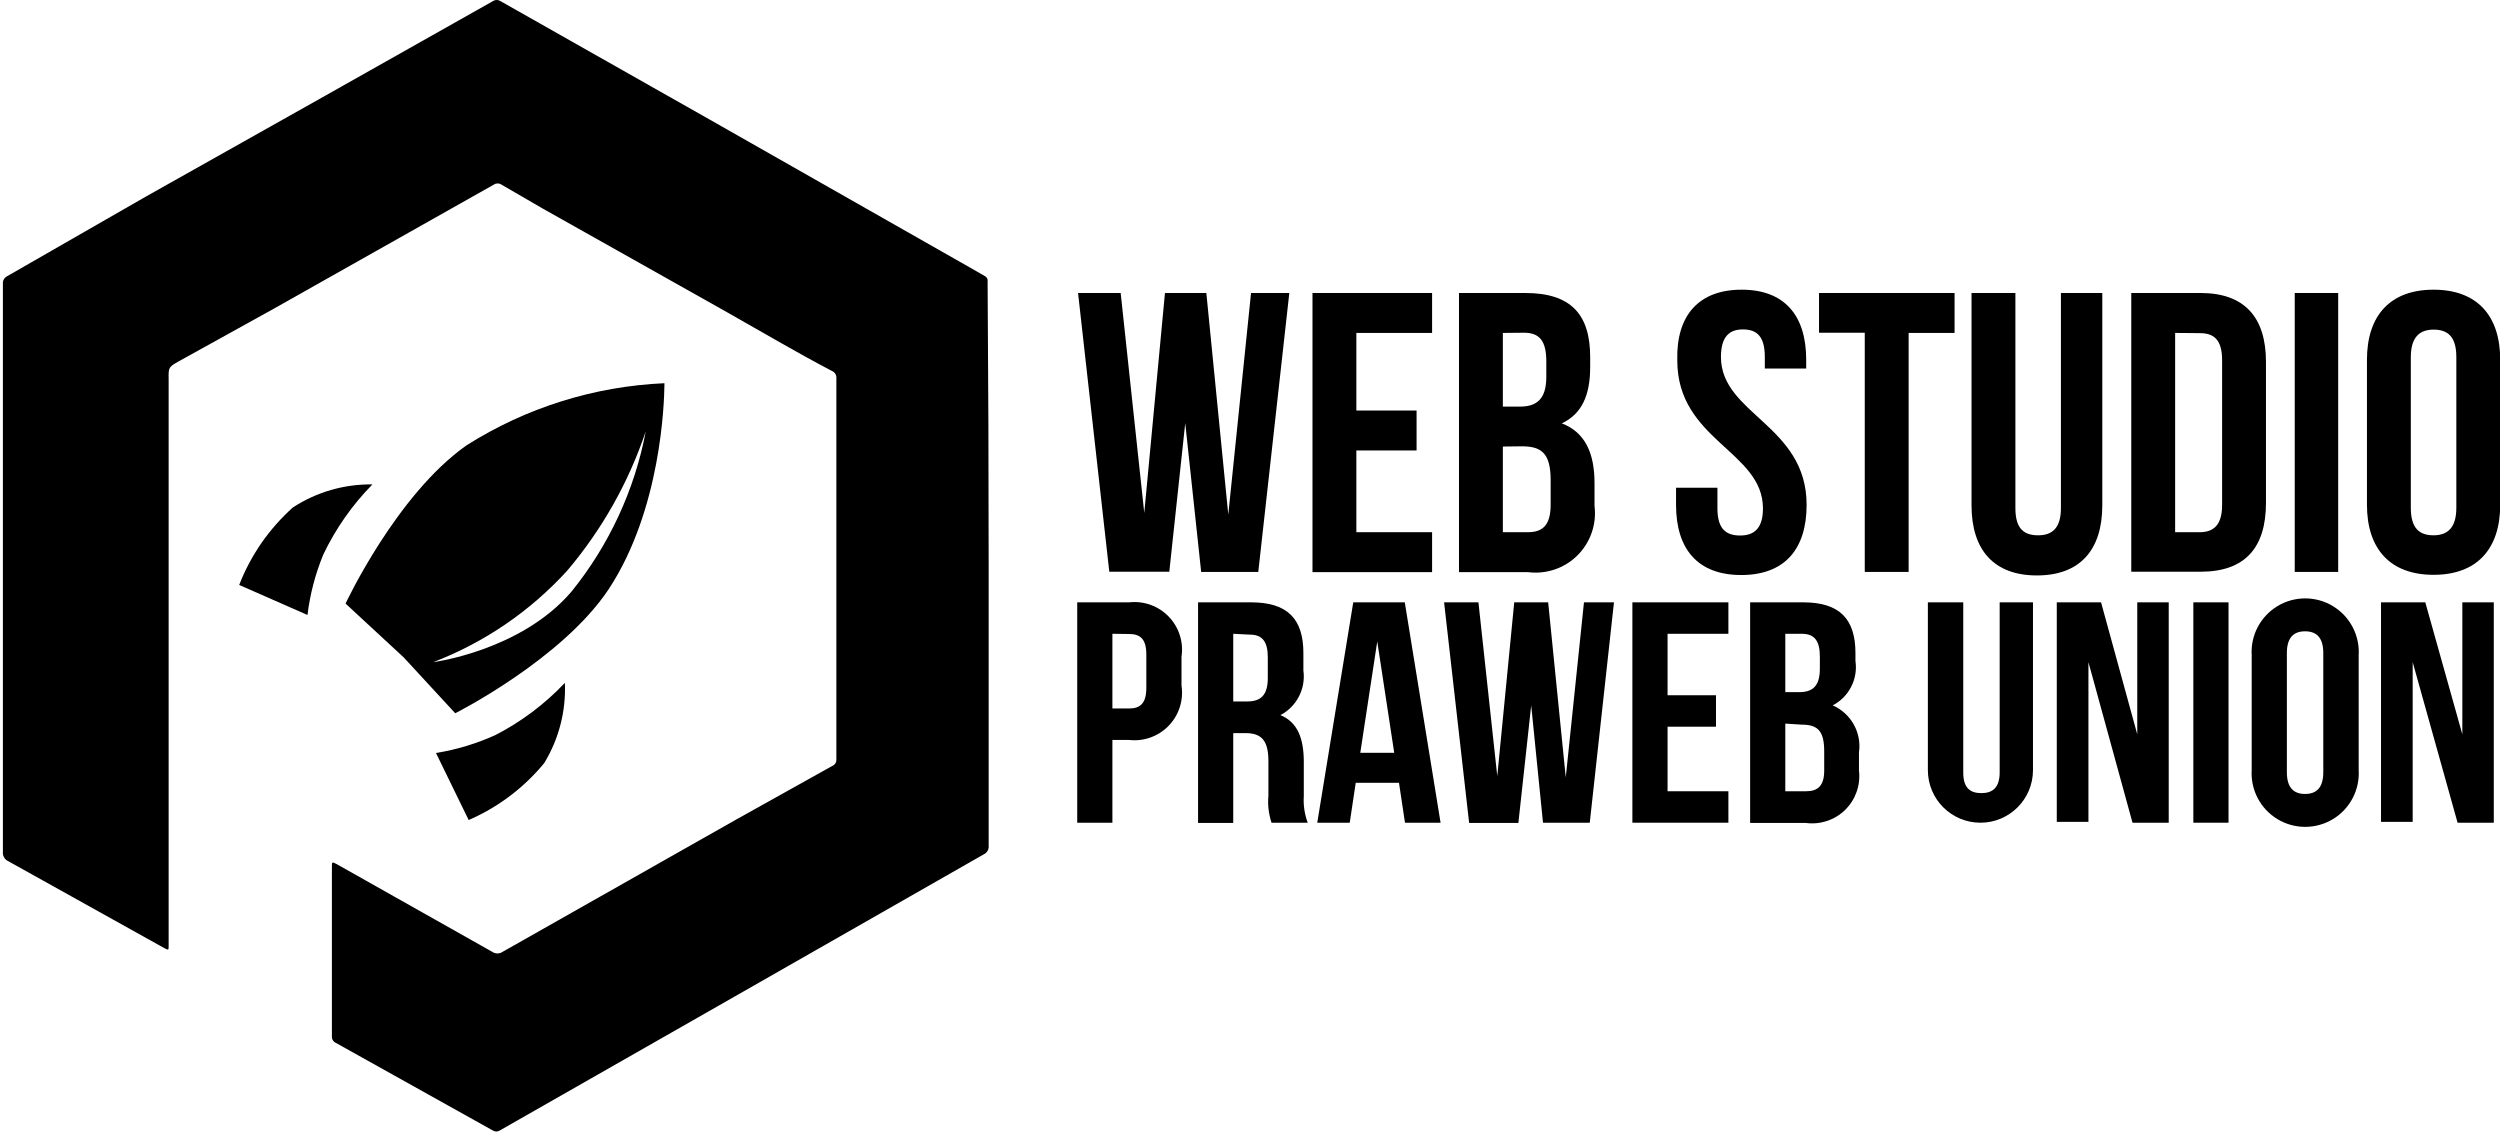
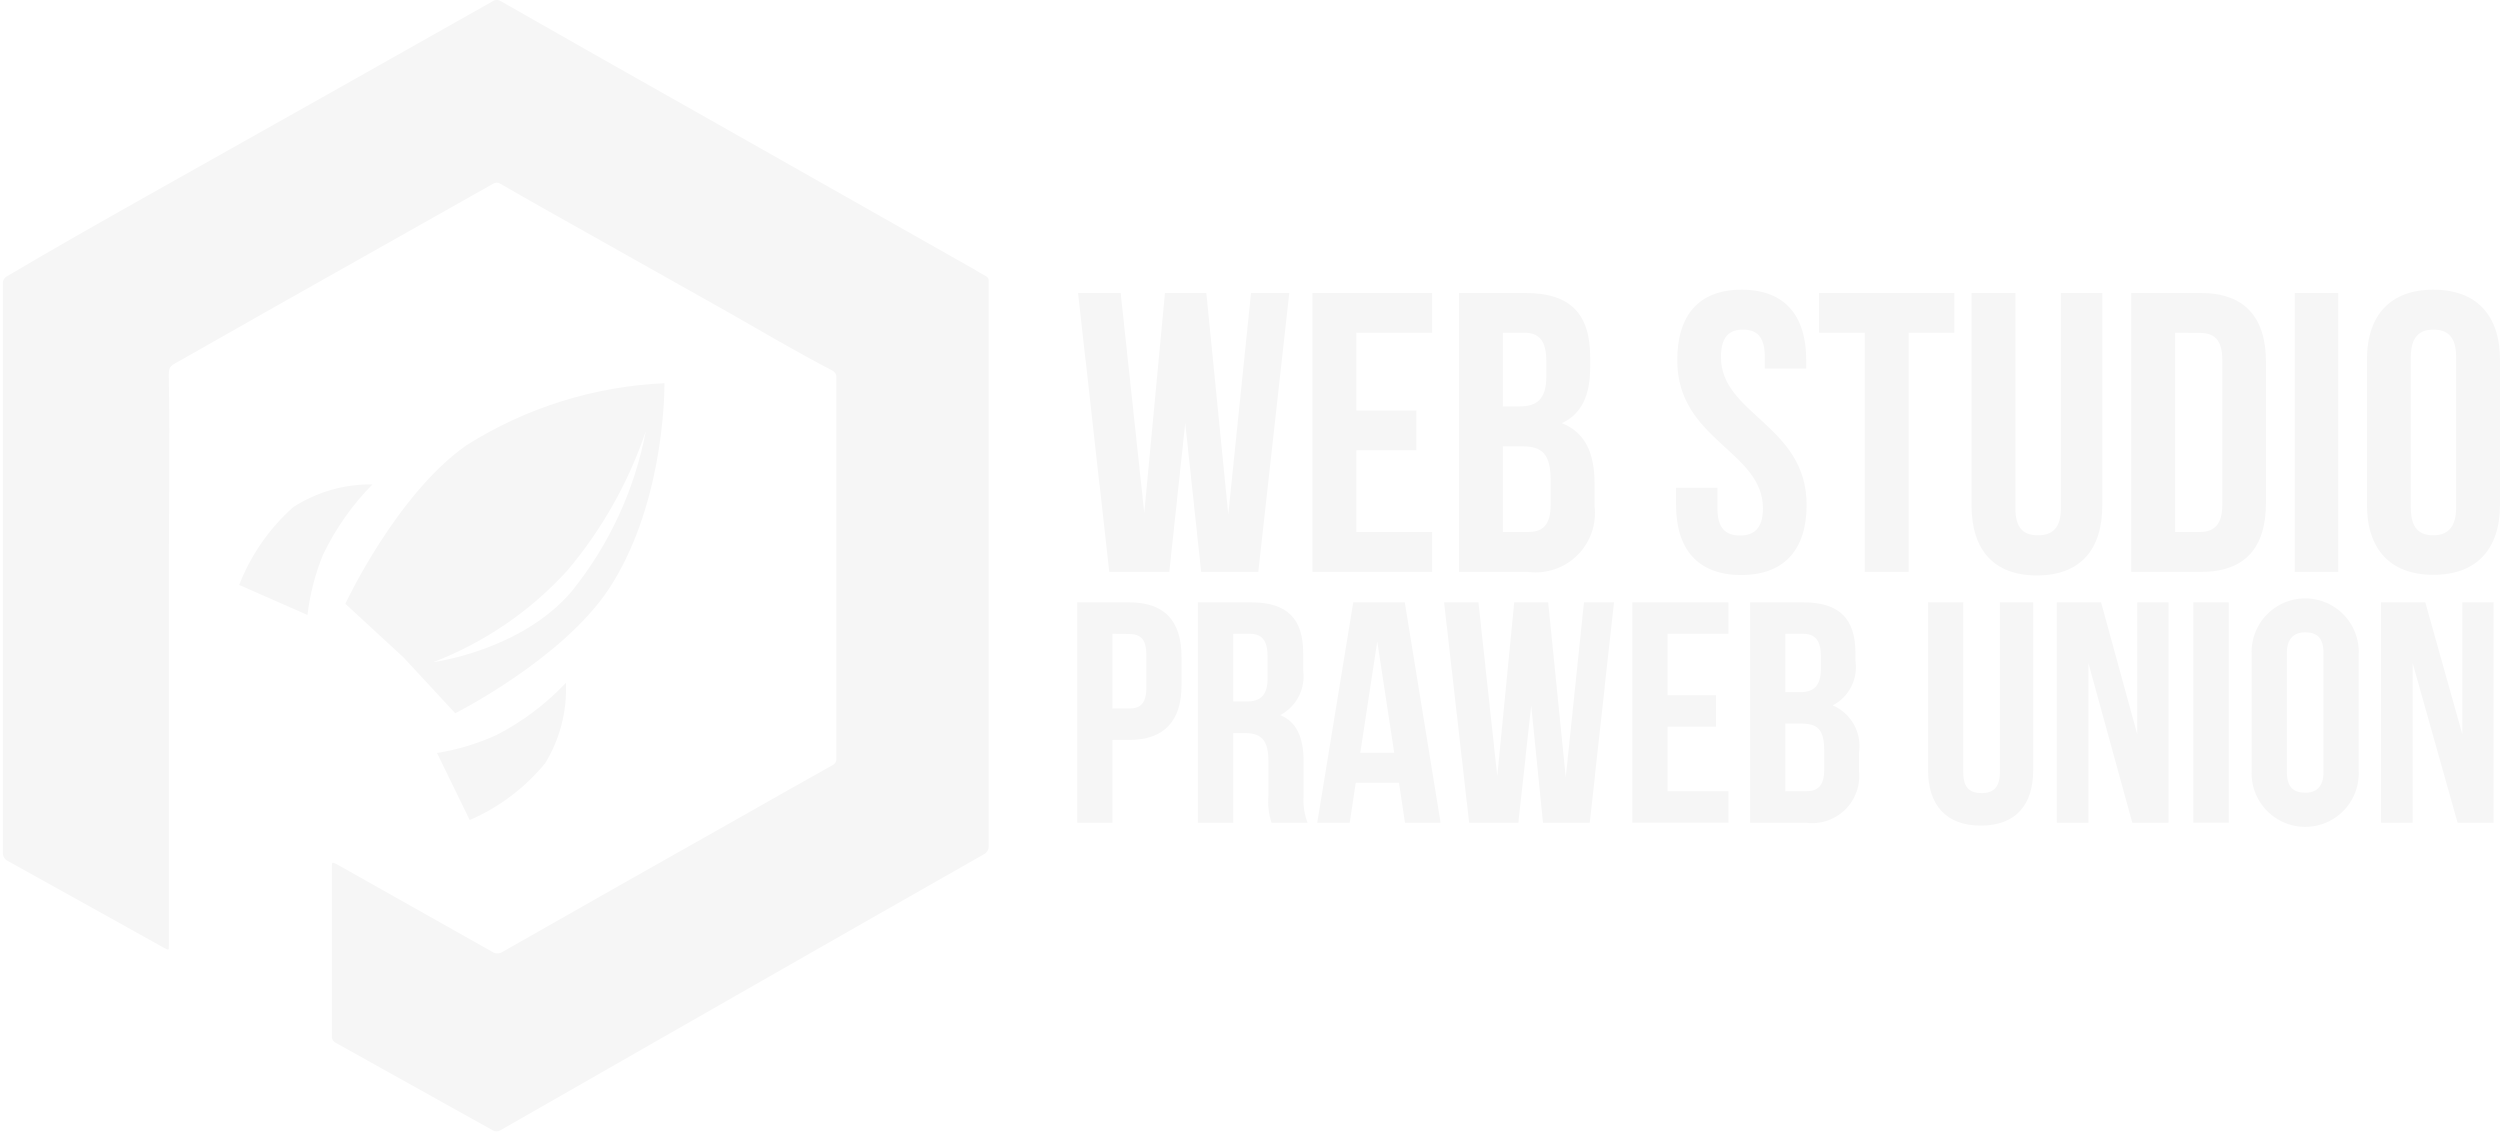
<svg xmlns="http://www.w3.org/2000/svg" viewBox="0 0 120.82 54.69">
+   <defs>
+     <style>.cls-1{fill:#f6f6f6;}</style>
+   </defs>
  <g id="Слой_2" data-name="Слой 2">
    <g id="Слой_1-2" data-name="Слой 1">
-       <path d="M47.78,27.29q0,6.79,0,13.58a.41.41,0,0,1-.24.42l-12,6.85L24.16,54.63a.31.31,0,0,1-.35,0L16.23,50.4a.32.32,0,0,1-.19-.32q0-4.09,0-8.19c0-.24,0-.25.23-.13L23.79,46a.44.44,0,0,0,.5,0l11.3-6.4L40.25,37a.29.29,0,0,0,.17-.29c0-.31,0-.63,0-.94,0-5.83,0-11.65,0-17.48a.35.35,0,0,0-.21-.36c-1.72-.9-3.39-1.89-5.09-2.85l-8.89-5-2-1.16a.32.32,0,0,0-.36,0l-10.64,6L8.66,17.45c-.51.29-.52.29-.51.87,0,3.21,0,6.43,0,9.64s0,6.14,0,9.22c0,2,0,4.1,0,6.14,0,.8,0,1.59,0,2.39,0,.21,0,.22-.21.11L.4,41.62a.44.44,0,0,1-.26-.44c0-2.77,0-5.54,0-8.32,0-2.42,0-4.83,0-7.25s0-5.13,0-7.69c0-1.4,0-2.8,0-4.19a.38.38,0,0,1,.22-.39L7.05,9.5l8.66-4.87L23.83.05a.32.32,0,0,1,.35,0L34.3,5.78,47,13l.59.34a.24.24,0,0,1,.14.25c0,.07,0,.13,0,.2Q47.78,20.54,47.78,27.29Z" />
-       <path d="M23.95,35.52a11.28,11.28,0,0,1-2.88.87l1.58,3.24a9.75,9.75,0,0,0,3.65-2.75,6.89,6.89,0,0,0,1-3.88A12.47,12.47,0,0,1,23.95,35.52Z" />
-       <path d="M18,23.41a6.88,6.88,0,0,0-3.84,1.11,9.75,9.75,0,0,0-2.6,3.75l3.3,1.45a11.28,11.28,0,0,1,.76-2.91A12.48,12.48,0,0,1,18,23.41Z" />
-       <path d="M32.11,18.52s0,0,0,0l0,0a19.47,19.47,0,0,0-9.56,3c-3.39,2.38-5.85,7.65-5.85,7.65l2.81,2.6h0L22,34.47s5.16-2.6,7.42-6c2.54-3.87,2.68-9.05,2.69-9.85l0-.06ZM27.62,28.59C25.18,31.45,20.94,32,20.94,32a17,17,0,0,0,6.48-4.43,20.53,20.53,0,0,0,3.79-6.73A17.53,17.53,0,0,1,27.62,28.59Z" />
+       <path class="cls-1" d="M47.78,27.29q0,6.78,0,13.58a.43.43,0,0,1-.24.42q-6,3.41-12,6.84l-11.37,6.5a.34.34,0,0,1-.35,0L16.23,50.4a.32.32,0,0,1-.19-.31q0-4.1,0-8.19c0-.24,0-.25.24-.13L23.79,46a.45.45,0,0,0,.5,0q5.64-3.21,11.3-6.4,2.32-1.32,4.66-2.63a.3.3,0,0,0,.17-.29c0-.32,0-.63,0-.94,0-5.83,0-11.65,0-17.48a.36.36,0,0,0-.21-.36c-1.73-.9-3.4-1.89-5.09-2.85l-8.89-5c-.68-.39-1.37-.77-2.05-1.17a.32.32,0,0,0-.35,0l-10.64,6L8.66,17.45c-.51.28-.51.28-.5.87.05,3.21,0,6.43,0,9.64s0,6.14,0,9.21c0,2,0,4.1,0,6.15,0,.8,0,1.59,0,2.39,0,.21,0,.22-.21.11L.4,41.62a.43.43,0,0,1-.26-.44c0-2.77,0-5.54,0-8.32,0-2.41,0-4.83,0-7.24,0-2.57,0-5.13,0-7.69,0-1.4,0-2.8,0-4.2a.38.38,0,0,1,.22-.39C2.5,12.07,4.78,10.78,7.05,9.5l8.66-4.87L23.83.05a.33.33,0,0,1,.36,0Q29.24,2.93,34.3,5.78L47.05,13c.19.12.39.23.59.34a.24.24,0,0,1,.14.25V27.29Z" />
+       <path class="cls-1" d="M24,35.52a11.17,11.17,0,0,1-2.88.87l1.58,3.24a9.66,9.66,0,0,0,3.65-2.75,6.87,6.87,0,0,0,1-3.88A12.44,12.44,0,0,1,24,35.52Z" />
+       <path class="cls-1" d="M18,23.41a6.89,6.89,0,0,0-3.83,1.1,9.76,9.76,0,0,0-2.61,3.76l3.3,1.45a11.23,11.23,0,0,1,.75-2.91A12.61,12.61,0,0,1,18,23.41Z" />
+       <path class="cls-1" d="M32.11,18.52v0l0,0a19.57,19.57,0,0,0-9.57,3c-3.39,2.38-5.85,7.66-5.85,7.66l2.81,2.59h0L22,34.47s5.16-2.6,7.42-6c2.54-3.87,2.69-9,2.69-9.85l0-.06ZM27.62,28.59C25.18,31.45,20.94,32,20.94,32a17,17,0,0,0,6.48-4.43,20.7,20.7,0,0,0,3.79-6.73A17.56,17.56,0,0,1,27.62,28.59Z" />
      <text />
-       <path d="M57.1,31.74v1.39a2.3,2.3,0,0,1-2.54,2.63h-.8v4h-1.7V29.11h2.51A2.3,2.3,0,0,1,57.1,31.74Zm-3.34-1.11v3.61h.8c.54,0,.84-.24.84-1v-1.6c0-.76-.29-1-.84-1Z" />
-       <path d="M61.45,39.76a3.23,3.23,0,0,1-.15-1.31V36.78c0-1-.34-1.35-1.11-1.35H59.6v4.34h-1.7V29.11h2.57c1.76,0,2.52.81,2.52,2.45v.84a2.11,2.11,0,0,1-1.11,2.16c.85.35,1.13,1.16,1.13,2.27v1.64a3.1,3.1,0,0,0,.19,1.29ZM59.6,30.63V33.9h.67c.63,0,1-.27,1-1.13v-1c0-.76-.26-1.1-.87-1.1Z" />
-       <path d="M69.62,39.76H67.9l-.29-1.93H65.52l-.29,1.93H63.66L65.4,29.11h2.49Zm-3.88-3.38h1.64L66.56,31Z" />
-       <path d="M74,34.09l-.62,5.68H71L69.79,29.11h1.66l.91,8.4.82-8.4h1.64l.85,8.46.88-8.46H78L76.83,39.76H74.57Z" />
-       <path d="M80.59,33.6h2.34v1.52H80.59v3.12h2.94v1.52H78.89V29.11h4.64v1.52H80.59Z" />
-       <path d="M89.67,31.56v.38a2.08,2.08,0,0,1-1.1,2.15,2.15,2.15,0,0,1,1.27,2.28v.87a2.28,2.28,0,0,1-2.58,2.53H84.58V29.11h2.57C88.91,29.11,89.67,29.92,89.67,31.56Zm-3.39-.93v2.82h.67c.63,0,1-.27,1-1.13v-.59c0-.76-.26-1.1-.87-1.1Zm0,4.34v3.27h1c.57,0,.88-.26.88-1v-.93c0-1-.32-1.29-1.1-1.29Z" />
-       <path d="M94.88,29.11v8.22c0,.76.34,1,.88,1s.88-.27.88-1V29.11h1.61v8.11a2.54,2.54,0,1,1-5.08,0V29.11Z" />
-       <path d="M100.93,32v7.72H99.4V29.11h2.14l1.75,6.38V29.11h1.52V39.76h-1.75Z" />
-       <path d="M106,29.11h1.7V39.76H106Z" />
-       <path d="M108.82,31.67a2.59,2.59,0,1,1,5.17,0v5.54a2.59,2.59,0,1,1-5.17,0Zm1.7,5.65c0,.76.34,1.05.88,1.05s.88-.29.88-1.05V31.56c0-.76-.34-1.05-.88-1.05s-.88.29-.88,1.05Z" />
-       <path d="M116.6,32v7.72h-1.53V29.11h2.14L119,35.49V29.11h1.52V39.76h-1.75Z" />
-       <path d="M57.28,20.45l-.77,7.18H53.61L52.1,14.16h2.06L55.3,24.79l1-10.63h2l1.06,10.71,1.1-10.71h1.85l-1.5,13.48H58.05Z" />
-       <path d="M65.55,19.84h2.91v1.93H65.55v3.95h3.66v1.93H63.43V14.16h5.78v1.93H65.55Z" />
-       <path d="M76.85,17.26v.48c0,1.39-.42,2.27-1.37,2.72,1.14.44,1.58,1.46,1.58,2.89v1.1a2.87,2.87,0,0,1-3.22,3.2H70.51V14.16h3.2C75.91,14.16,76.85,15.18,76.85,17.26Zm-4.22-1.17v3.56h.83c.79,0,1.27-.35,1.27-1.43v-.75c0-1-.33-1.39-1.08-1.39Zm0,5.49v4.14h1.21c.71,0,1.1-.33,1.1-1.33V23.21c0-1.25-.4-1.64-1.37-1.64Z" />
-       <path d="M84.17,14c2.06,0,3.12,1.23,3.12,3.39v.42h-2v-.56c0-1-.39-1.33-1.06-1.33s-1.06.37-1.06,1.33c0,2.77,4.14,3.29,4.14,7.15,0,2.16-1.08,3.39-3.16,3.39S81,26.56,81,24.4v-.83h2v1c0,1,.42,1.31,1.1,1.31s1.1-.35,1.1-1.31c0-2.77-4.14-3.29-4.14-7.15C81,15.23,82.11,14,84.17,14Z" />
-       <path d="M87.91,14.16h6.55v1.93H92.24V27.64H90.12V16.08H87.91Z" />
-       <path d="M97.4,14.16v10.4c0,1,.42,1.31,1.1,1.31s1.1-.35,1.1-1.31V14.16h2V24.42c0,2.16-1.08,3.39-3.16,3.39s-3.16-1.23-3.16-3.39V14.16Z" />
-       <path d="M103,14.16h3.35c2.12,0,3.16,1.17,3.16,3.33V24.3c0,2.16-1,3.33-3.16,3.33H103Zm2.12,1.93v9.63h1.19c.67,0,1.08-.35,1.08-1.31v-7c0-1-.4-1.31-1.08-1.31Z" />
-       <path d="M110.9,14.16H113V27.64H110.9Z" />
-       <path d="M114.39,17.39c0-2.16,1.14-3.39,3.22-3.39s3.22,1.23,3.22,3.39v7c0,2.16-1.14,3.39-3.22,3.39s-3.22-1.23-3.22-3.39Zm2.12,7.15c0,1,.42,1.33,1.1,1.33s1.1-.37,1.1-1.33V17.26c0-1-.42-1.33-1.1-1.33s-1.1.37-1.1,1.33Z" />
+       <path class="cls-1" d="M57.1,31.74v1.39c0,1.7-.83,2.63-2.53,2.63h-.81v4h-1.7V29.11h2.51C56.27,29.11,57.1,30,57.1,31.74Zm-3.34-1.11v3.61h.81c.54,0,.83-.24.83-1V31.64c0-.76-.29-1-.83-1Z" />
+       <path class="cls-1" d="M61.45,39.76a3.3,3.3,0,0,1-.15-1.31V36.78c0-1-.34-1.35-1.12-1.35H59.6v4.33H57.89V29.11h2.57c1.77,0,2.52.81,2.52,2.45v.84a2.11,2.11,0,0,1-1.11,2.16c.85.35,1.13,1.16,1.13,2.27v1.64a3.05,3.05,0,0,0,.19,1.29ZM59.6,30.63V33.9h.66c.63,0,1-.27,1-1.12V31.73c0-.76-.26-1.1-.86-1.1Z" />
+       <path class="cls-1" d="M69.62,39.76H67.9l-.29-1.93H65.52l-.29,1.93H63.66L65.4,29.11h2.49Zm-3.88-3.38h1.64L66.56,31Z" />
+       <path class="cls-1" d="M74,34.09l-.62,5.67H71L69.79,29.11h1.66l.91,8.4.82-8.4h1.64l.85,8.46.88-8.46H78L76.83,39.76H74.57Z" />
+       <path class="cls-1" d="M80.59,33.6h2.34v1.52H80.59v3.12h2.94v1.52H78.89V29.11h4.64v1.52H80.59Z" />
+       <path class="cls-1" d="M89.67,31.56v.38a2.08,2.08,0,0,1-1.1,2.15,2.13,2.13,0,0,1,1.27,2.28v.87a2.28,2.28,0,0,1-2.58,2.52H84.58V29.11h2.57C88.91,29.11,89.67,29.92,89.67,31.56Zm-3.39-.93v2.82H87c.63,0,1-.28,1-1.13v-.59c0-.76-.26-1.1-.87-1.1Zm0,4.34v3.27h1c.57,0,.88-.26.88-1.05v-.93c0-1-.32-1.29-1.1-1.29Z" />
+       <path class="cls-1" d="M94.88,29.11v8.22c0,.76.34,1,.89,1s.88-.27.88-1V29.11h1.61v8.11c0,1.71-.87,2.68-2.54,2.68s-2.54-1-2.54-2.68V29.11Z" />
+       <path class="cls-1" d="M100.93,32.05v7.71H99.4V29.11h2.14l1.75,6.38V29.11h1.51V39.76h-1.75Z" />
+       <path class="cls-1" d="M106,29.11h1.71V39.76H106Z" />
+       <path class="cls-1" d="M108.82,31.67a2.59,2.59,0,1,1,5.17,0v5.54a2.59,2.59,0,1,1-5.17,0Zm1.7,5.64c0,.76.35,1,.89,1s.88-.29.88-1V31.56c0-.76-.34-1-.88-1s-.89.29-.89,1Z" />
+       <path class="cls-1" d="M116.6,32.05v7.71h-1.53V29.11h2.14L119,35.49V29.11h1.51V39.76h-1.74Z" />
+       <path class="cls-1" d="M57.28,20.45l-.77,7.19h-2.9L52.1,14.16h2.06L55.3,24.79l1-10.63h2l1.06,10.7,1.1-10.7h1.85l-1.5,13.48H58.05Z" />
+       <path class="cls-1" d="M65.55,19.84h2.9v1.92h-2.9v3.95h3.66v1.93H63.43V14.16h5.78v1.92H65.55Z" />
+       <path class="cls-1" d="M76.85,17.26v.48c0,1.38-.42,2.27-1.37,2.71,1.14.45,1.58,1.47,1.58,2.89v1.1a2.87,2.87,0,0,1-3.21,3.2H70.51V14.16h3.2C75.91,14.16,76.85,15.18,76.85,17.26Zm-4.22-1.18v3.56h.83c.79,0,1.27-.34,1.27-1.42v-.75c0-1-.33-1.39-1.08-1.39Zm0,5.49v4.14h1.22c.71,0,1.09-.33,1.09-1.33V23.21c0-1.25-.4-1.64-1.36-1.64Z" />
+       <path class="cls-1" d="M84.17,14c2.06,0,3.12,1.23,3.12,3.39v.42h-2v-.55c0-1-.39-1.33-1.06-1.33s-1.06.36-1.06,1.33c0,2.77,4.14,3.29,4.14,7.14,0,2.16-1.08,3.39-3.16,3.39S81,26.56,81,24.4v-.83h2v1c0,1,.43,1.31,1.1,1.31s1.1-.35,1.1-1.31c0-2.78-4.14-3.3-4.14-7.15C81.05,15.23,82.11,14,84.17,14Z" />
+       <path class="cls-1" d="M87.91,14.16h6.54v1.92H92.24V27.64H90.12V16.08H87.91Z" />
+       <path class="cls-1" d="M97.4,14.16v10.4c0,1,.42,1.31,1.1,1.31s1.1-.35,1.1-1.31V14.16h2V24.42c0,2.16-1.08,3.39-3.16,3.39s-3.16-1.23-3.16-3.39V14.16Z" />
+       <path class="cls-1" d="M103,14.16h3.36c2.11,0,3.15,1.17,3.15,3.33V24.3c0,2.16-1,3.34-3.15,3.34H103Zm2.12,1.92v9.63h1.2c.67,0,1.08-.35,1.08-1.31v-7c0-1-.41-1.31-1.08-1.31Z" />
+       <path class="cls-1" d="M110.9,14.16H113V27.64H110.9Z" />
+       <path class="cls-1" d="M114.39,17.39c0-2.16,1.13-3.39,3.21-3.39s3.22,1.23,3.22,3.39v7c0,2.16-1.14,3.39-3.22,3.39s-3.21-1.23-3.21-3.39Zm2.12,7.15c0,1,.42,1.33,1.09,1.33s1.1-.37,1.1-1.33V17.26c0-1-.42-1.33-1.1-1.33s-1.09.36-1.09,1.33Z" />
    </g>
  </g>
</svg>
